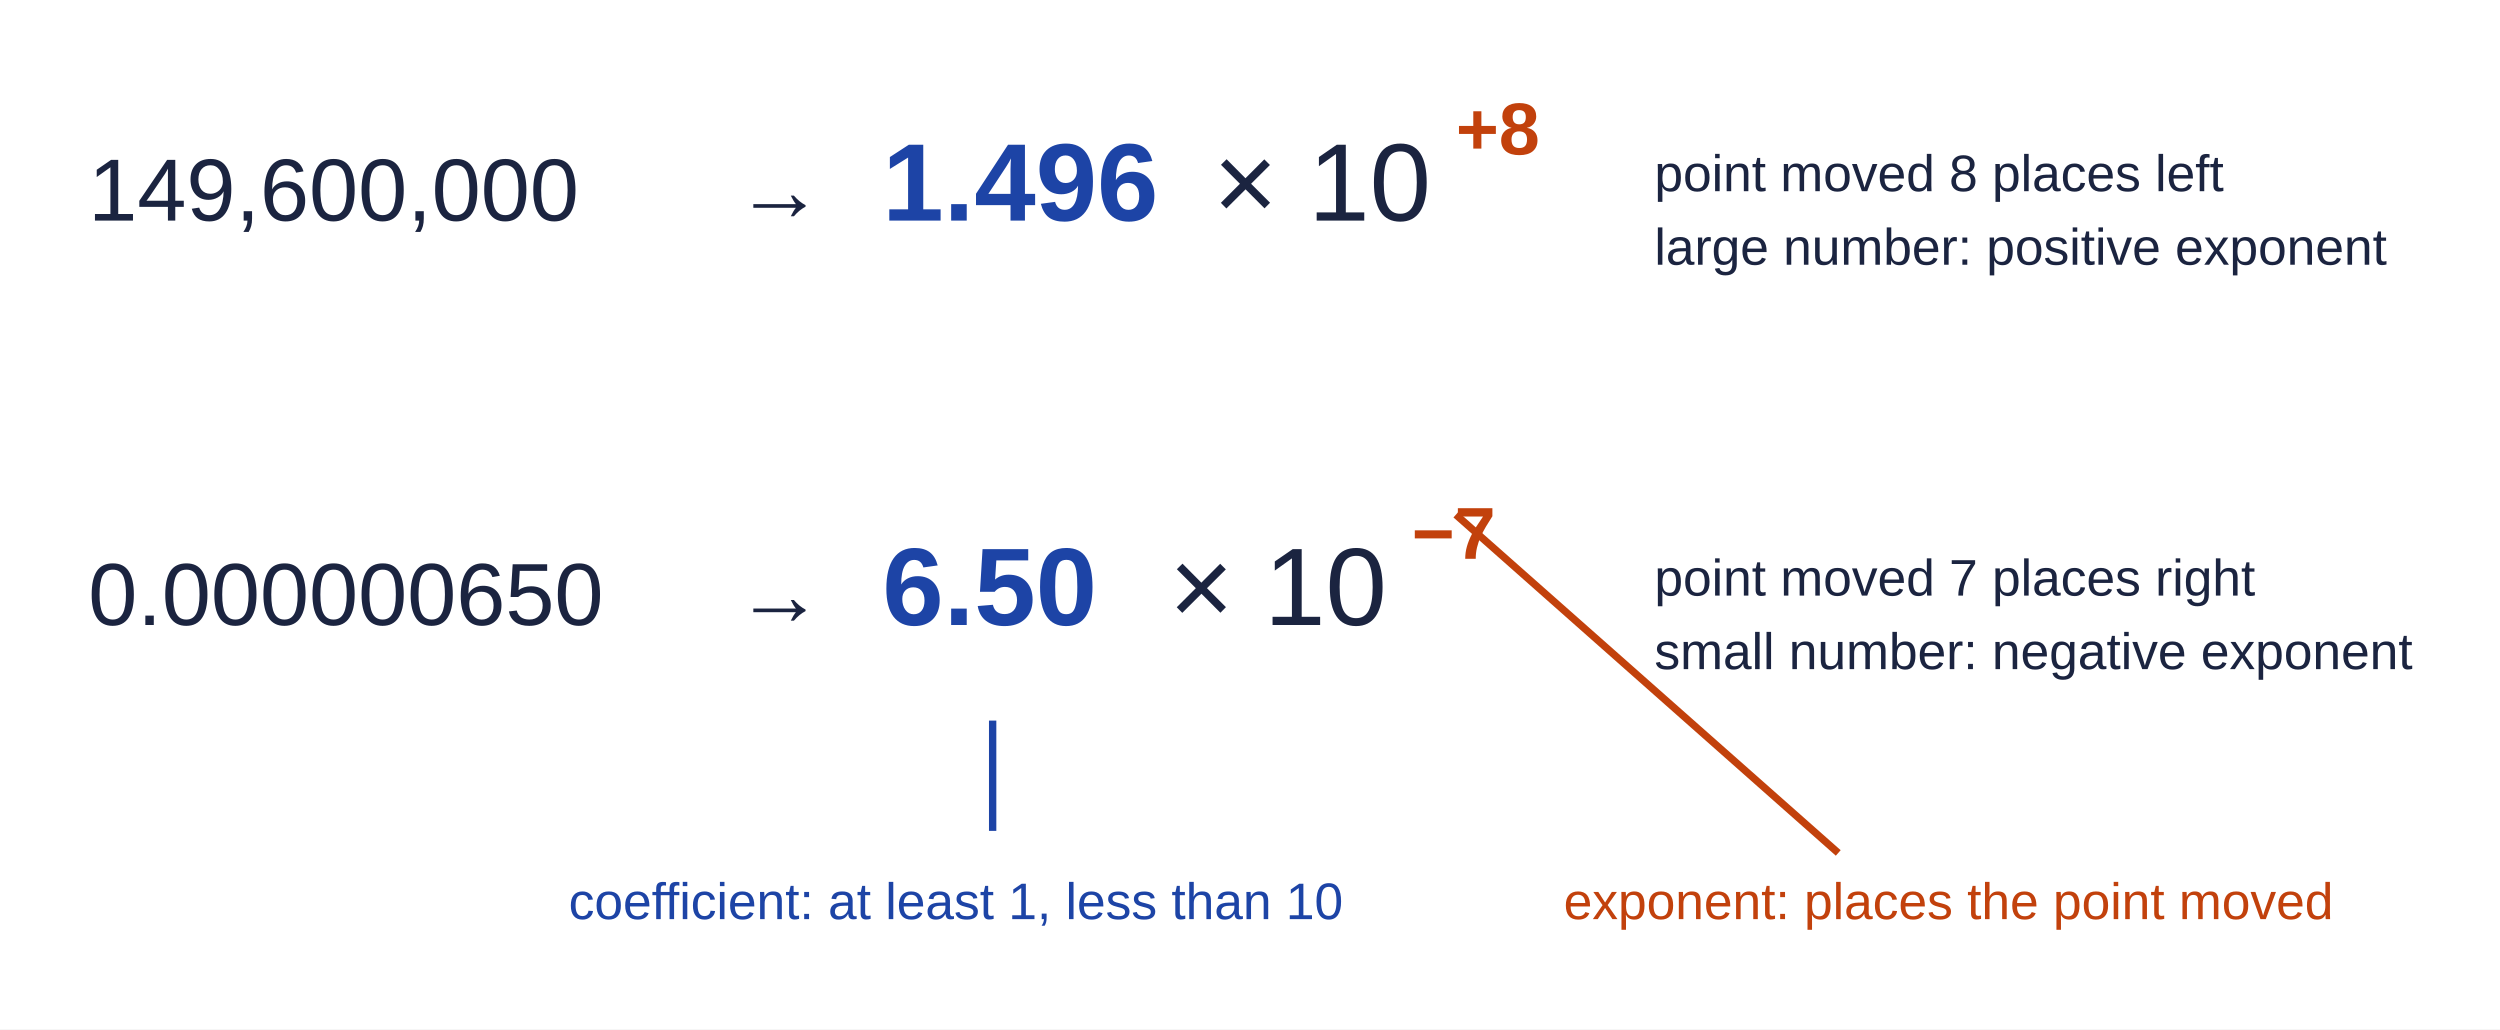
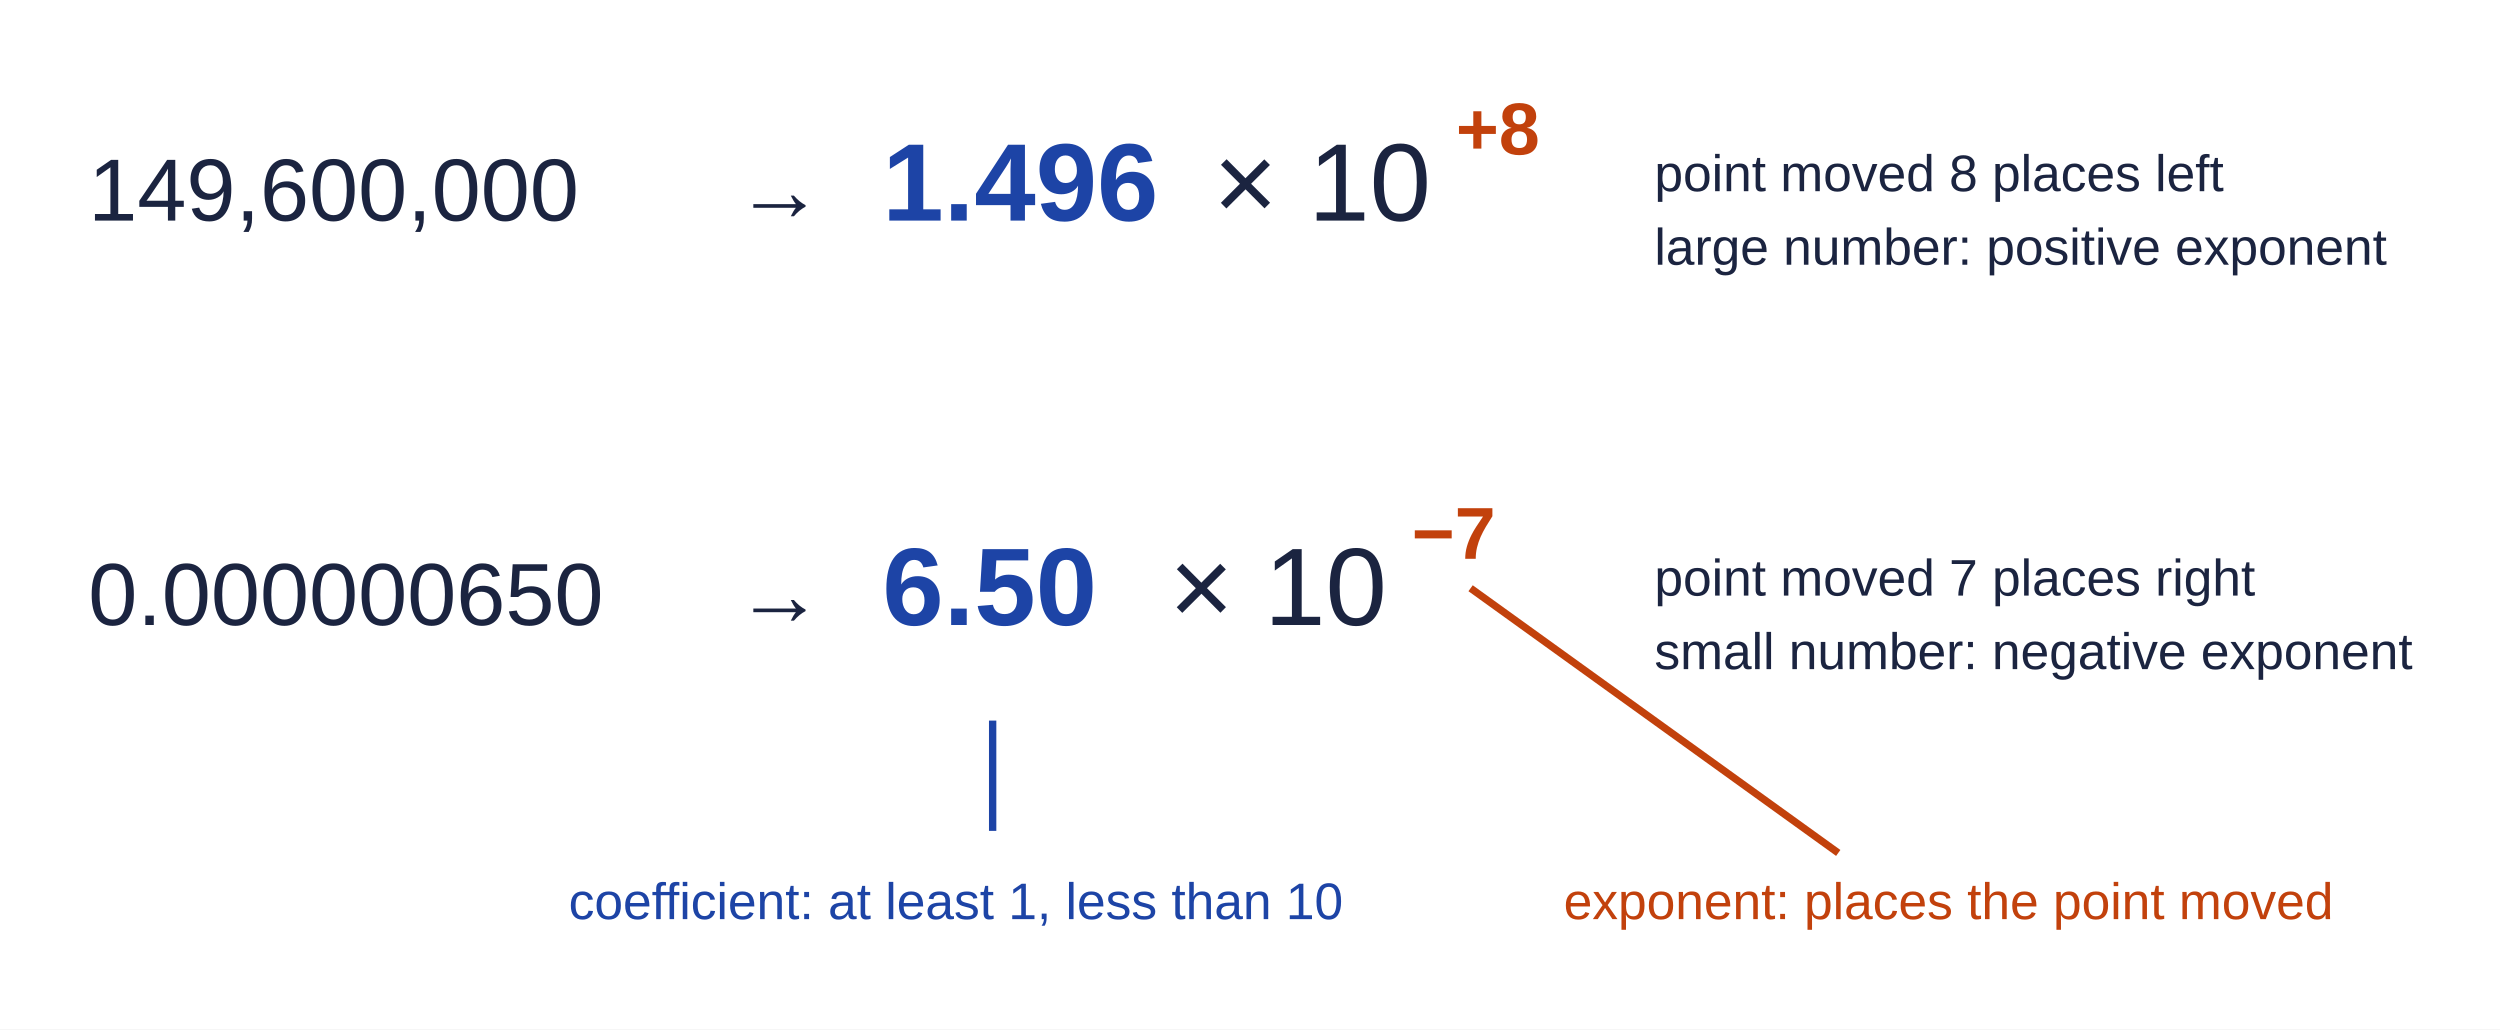
<svg xmlns="http://www.w3.org/2000/svg" viewBox="0 0 680 280" width="680" height="280" role="img" aria-labelledby="t d">
  <rect width="680" height="280" fill="#ffffff" />
  <g font-family="Arial,Helvetica,sans-serif" fill="#1B2440">
    <text x="24" y="60" font-size="24">149,600,000</text>
    <text x="200" y="60" font-size="24">→</text>
    <text x="240" y="60" font-size="30" font-weight="bold" fill="#1D44A6">1.496</text>
    <text x="330" y="60" font-size="30">× 10</text>
    <text x="396" y="42" font-size="20" font-weight="bold" fill="#C2410C">+8</text>
    <text x="450" y="52" font-size="14">point moved 8 places left</text>
    <text x="450" y="72" font-size="14">large number: positive exponent</text>
    <text x="24" y="170" font-size="24">0.000000650</text>
    <text x="200" y="170" font-size="24">→</text>
    <text x="240" y="170" font-size="30" font-weight="bold" fill="#1D44A6">6.50</text>
    <text x="318" y="170" font-size="30">× 10</text>
    <text x="384" y="152" font-size="20" font-weight="bold" fill="#C2410C">−7</text>
    <text x="450" y="162" font-size="14">point moved 7 places right</text>
    <text x="450" y="182" font-size="14">small number: negative exponent</text>
    <line x1="270" y1="196" x2="270" y2="226" stroke="#1D44A6" stroke-width="2" />
    <text x="260" y="250" font-size="14" text-anchor="middle" fill="#1D44A6">coefficient: at least 1, less than 10</text>
-     <line x1="396" y1="140" x2="500" y2="232" stroke="#C2410C" stroke-width="2" />
+     <line x1="400" y1="160" x2="500" y2="232" stroke="#C2410C" stroke-width="2" />
    <text x="530" y="250" font-size="14" text-anchor="middle" fill="#C2410C">exponent: places the point moved</text>
  </g>
</svg>
